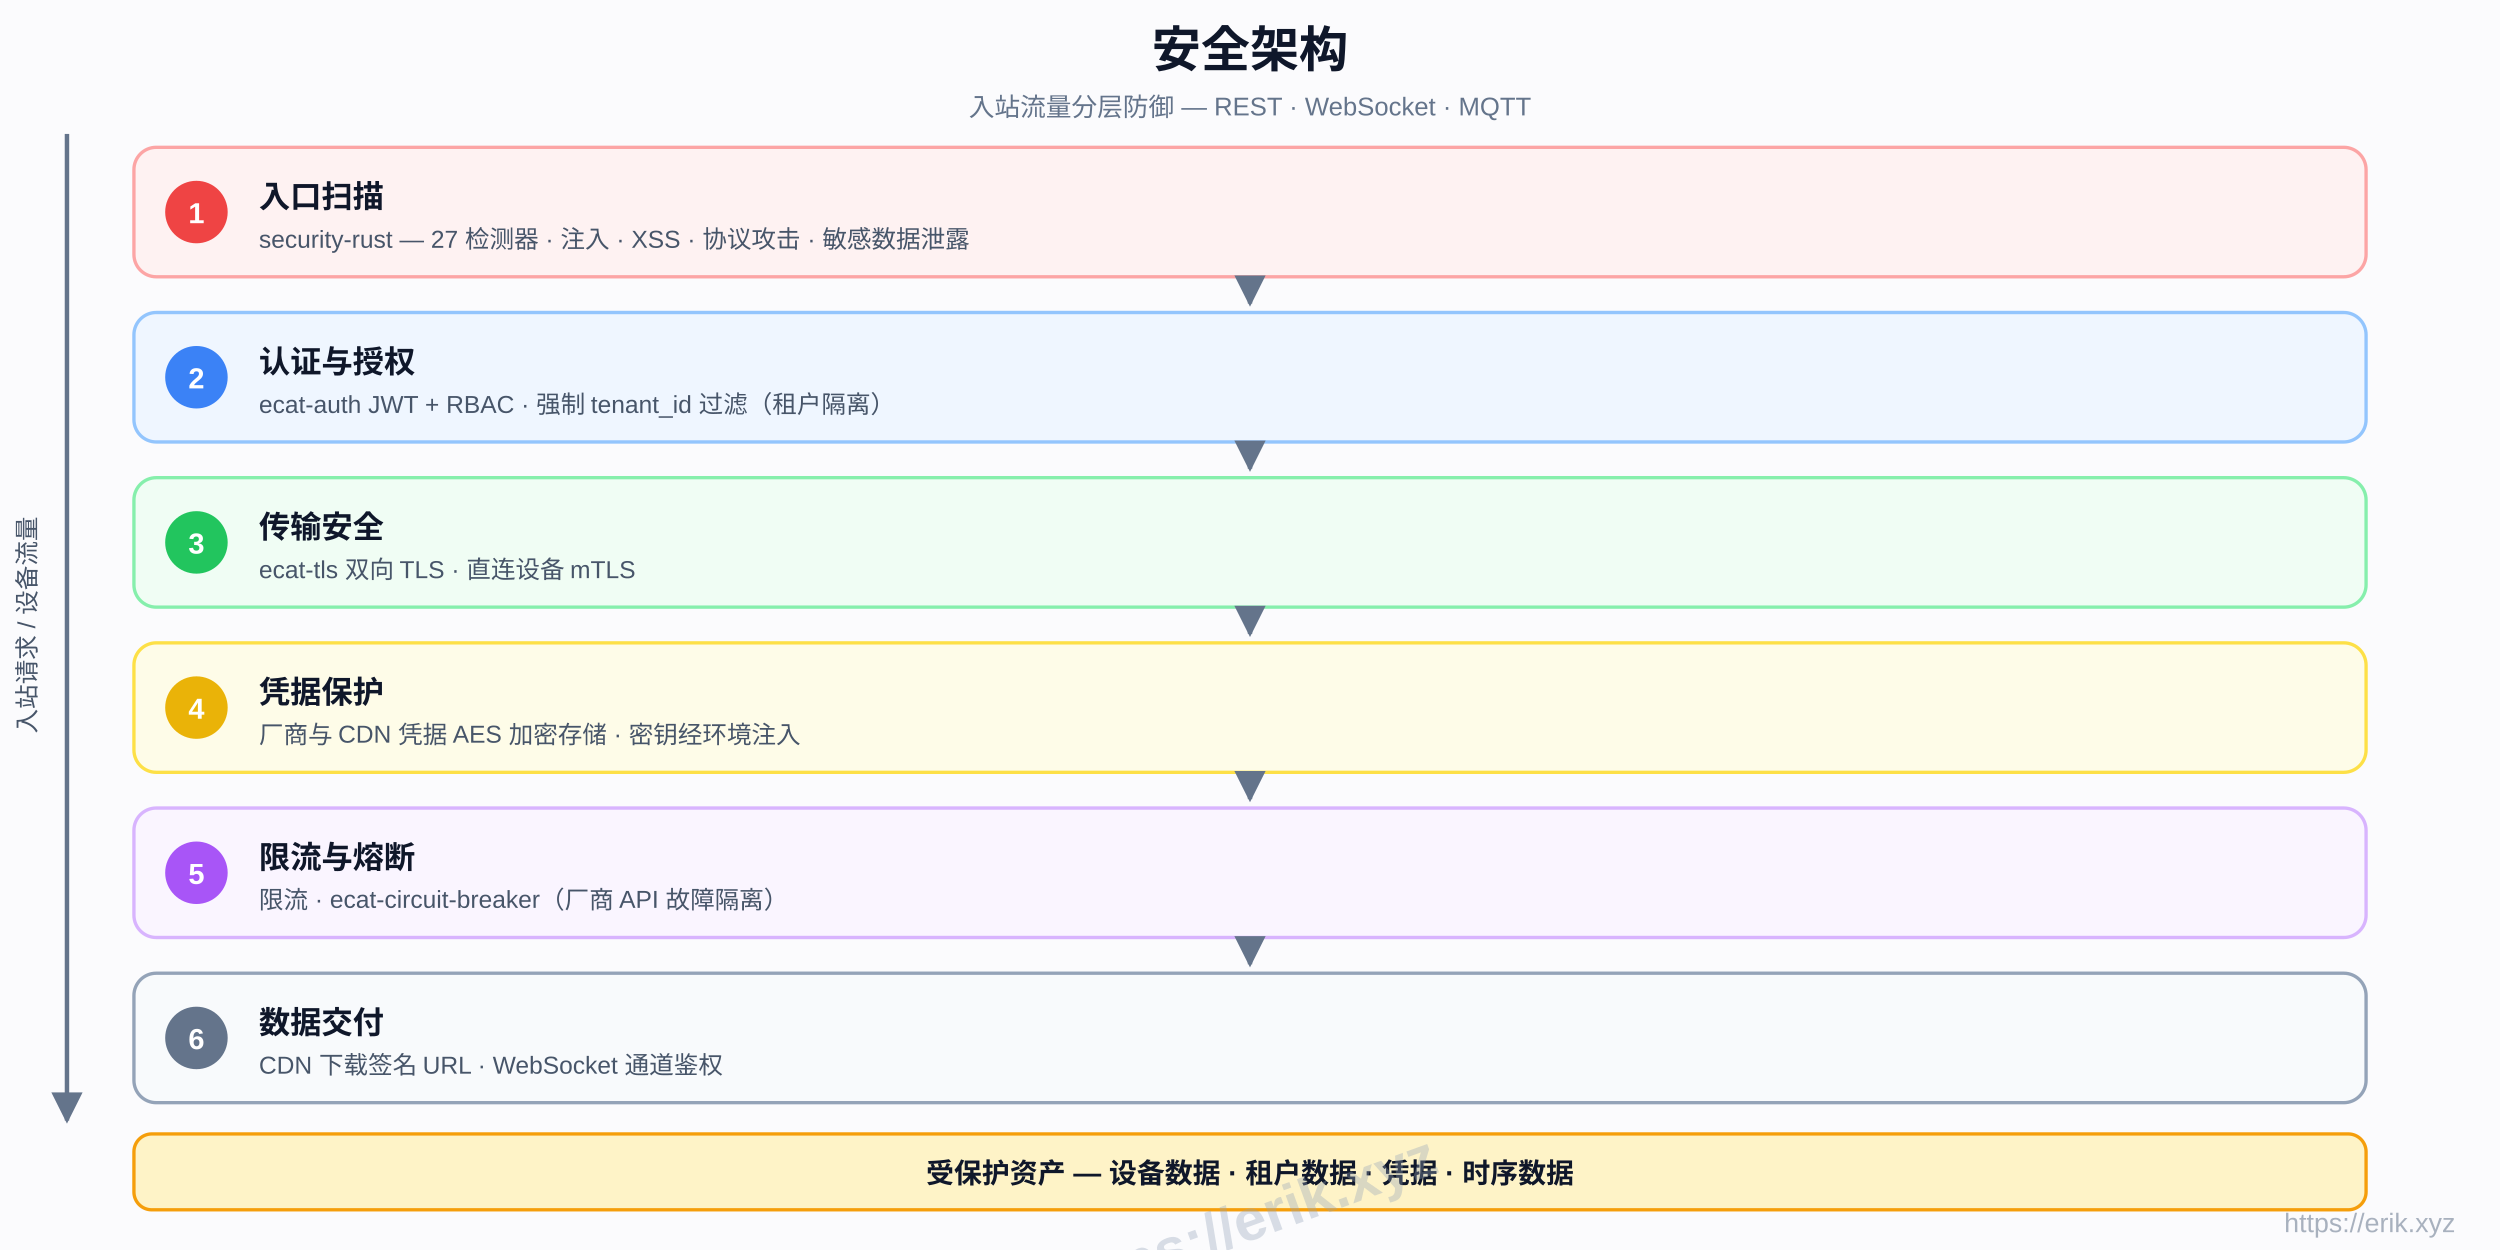
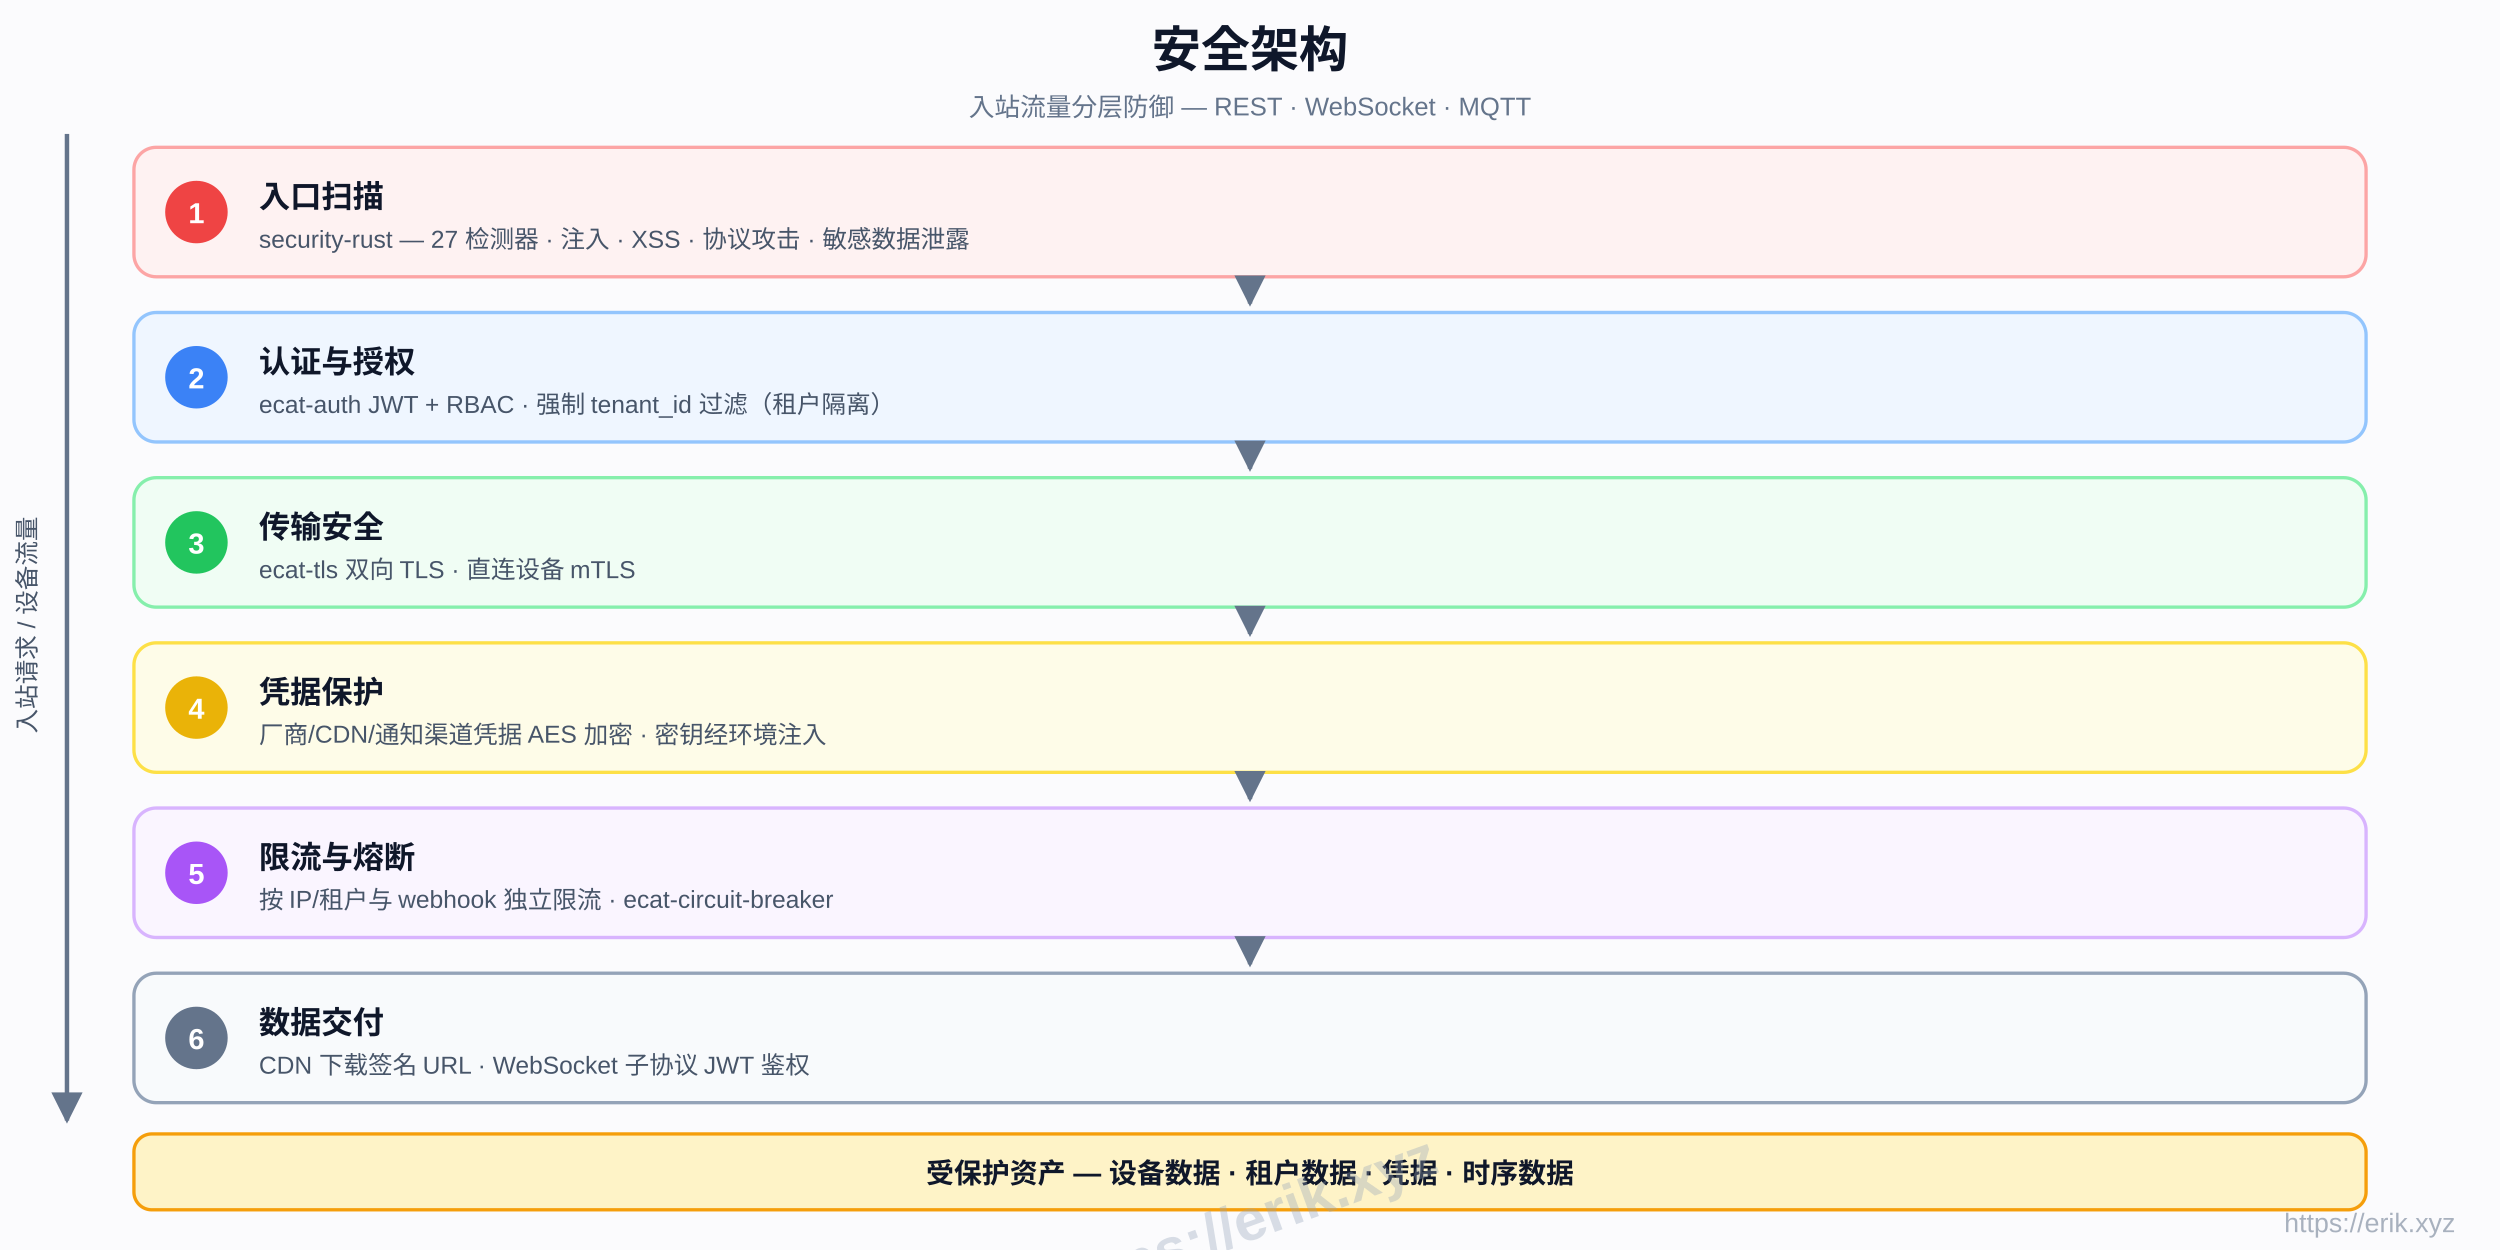
<svg xmlns="http://www.w3.org/2000/svg" viewBox="0 0 1120 560" font-family="Arial, 'PingFang SC', 'Microsoft YaHei', sans-serif">
  <defs>
    <marker id="arrow" viewBox="0 0 10 10" refX="9" refY="5" markerWidth="7" markerHeight="7" orient="auto-start-reverse">
      <path d="M0,0 L10,5 L0,10 z" fill="#64748b" />
    </marker>
  </defs>
  <rect width="1120" height="560" fill="#fbfbfd" />
  <text x="560" y="30" text-anchor="middle" font-size="22" font-weight="bold" fill="#0f172a">安全架构</text>
  <text x="560" y="52" text-anchor="middle" font-size="11.5" fill="#64748b">入站流量分层防御 — REST · WebSocket · MQTT</text>
  <line x1="30" y1="60" x2="30" y2="502" stroke="#64748b" stroke-width="2" marker-end="url(#arrow)" />
  <text x="16" y="280" text-anchor="middle" font-size="11" fill="#475569" transform="rotate(-90 16 280)">入站请求 / 设备流量</text>
  <g>
    <rect x="60" y="66" width="1000" height="58" rx="10" fill="#fef2f2" stroke="#fca5a5" stroke-width="1.5" />
    <circle cx="88" cy="95" r="14" fill="#ef4444" />
    <text x="88" y="100" text-anchor="middle" font-size="13" font-weight="bold" fill="#ffffff">1</text>
    <text x="116" y="93" font-size="14" font-weight="bold" fill="#0f172a">入口扫描</text>
    <text x="116" y="111" font-size="11" fill="#475569">security-rust — 27 检测器 · 注入 · XSS · 协议攻击 · 敏感数据泄露</text>
  </g>
  <line x1="560" y1="124" x2="560" y2="136" stroke="#64748b" stroke-width="2" marker-end="url(#arrow)" />
  <g>
    <rect x="60" y="140" width="1000" height="58" rx="10" fill="#eff6ff" stroke="#93c5fd" stroke-width="1.5" />
    <circle cx="88" cy="169" r="14" fill="#3b82f6" />
    <text x="88" y="174" text-anchor="middle" font-size="13" font-weight="bold" fill="#ffffff">2</text>
    <text x="116" y="167" font-size="14" font-weight="bold" fill="#0f172a">认证与授权</text>
    <text x="116" y="185" font-size="11" fill="#475569">ecat-auth JWT + RBAC · 强制 tenant_id 过滤（租户隔离）</text>
  </g>
  <line x1="560" y1="198" x2="560" y2="210" stroke="#64748b" stroke-width="2" marker-end="url(#arrow)" />
  <g>
    <rect x="60" y="214" width="1000" height="58" rx="10" fill="#f0fdf4" stroke="#86efac" stroke-width="1.5" />
    <circle cx="88" cy="243" r="14" fill="#22c55e" />
    <text x="88" y="248" text-anchor="middle" font-size="13" font-weight="bold" fill="#ffffff">3</text>
    <text x="116" y="241" font-size="14" font-weight="bold" fill="#0f172a">传输安全</text>
    <text x="116" y="259" font-size="11" fill="#475569">ecat-tls 双向 TLS · 直连设备 mTLS</text>
  </g>
  <line x1="560" y1="272" x2="560" y2="284" stroke="#64748b" stroke-width="2" marker-end="url(#arrow)" />
  <g>
    <rect x="60" y="288" width="1000" height="58" rx="10" fill="#fefce8" stroke="#fde047" stroke-width="1.5" />
    <circle cx="88" cy="317" r="14" fill="#eab308" />
    <text x="88" y="322" text-anchor="middle" font-size="13" font-weight="bold" fill="#ffffff">4</text>
    <text x="116" y="315" font-size="14" font-weight="bold" fill="#0f172a">凭据保护</text>
-     <text x="116" y="333" font-size="11" fill="#475569">厂商与 CDN 凭据 AES 加密存储 · 密钥经环境注入</text>
+     <text x="116" y="333" font-size="11" fill="#475569">厂商/CDN/通知渠道凭据 AES 加密 · 密钥经环境注入</text>
  </g>
  <line x1="560" y1="346" x2="560" y2="358" stroke="#64748b" stroke-width="2" marker-end="url(#arrow)" />
  <g>
    <rect x="60" y="362" width="1000" height="58" rx="10" fill="#faf5ff" stroke="#d8b4fe" stroke-width="1.5" />
    <circle cx="88" cy="391" r="14" fill="#a855f7" />
    <text x="88" y="396" text-anchor="middle" font-size="13" font-weight="bold" fill="#ffffff">5</text>
    <text x="116" y="389" font-size="14" font-weight="bold" fill="#0f172a">限流与熔断</text>
-     <text x="116" y="407" font-size="11" fill="#475569">限流 · ecat-circuit-breaker（厂商 API 故障隔离）</text>
+     <text x="116" y="407" font-size="11" fill="#475569">按 IP/租户与 webhook 独立限流 · ecat-circuit-breaker</text>
  </g>
  <line x1="560" y1="420" x2="560" y2="432" stroke="#64748b" stroke-width="2" marker-end="url(#arrow)" />
  <g>
    <rect x="60" y="436" width="1000" height="58" rx="10" fill="#f8fafc" stroke="#94a3b8" stroke-width="1.5" />
    <circle cx="88" cy="465" r="14" fill="#64748b" />
    <text x="88" y="470" text-anchor="middle" font-size="13" font-weight="bold" fill="#ffffff">6</text>
    <text x="116" y="463" font-size="14" font-weight="bold" fill="#0f172a">数据交付</text>
-     <text x="116" y="481" font-size="11" fill="#475569">CDN 下载签名 URL · WebSocket 通道鉴权</text>
+     <text x="116" y="481" font-size="11" fill="#475569">CDN 下载签名 URL · WebSocket 子协议 JWT 鉴权</text>
  </g>
  <rect x="60" y="508" width="1000" height="34" rx="8" fill="#fef3c7" stroke="#f59e0b" stroke-width="1.5" />
  <text x="560" y="530" text-anchor="middle" font-size="12.5" font-weight="bold" fill="#0f172a">受保护资产 — 设备数据 · 租户数据 · 凭据 · 时序数据</text>
  <text x="560" y="556" text-anchor="middle" font-size="26" font-weight="bold" fill="#94a3b8" opacity="0.35" transform="rotate(-20 560 556)">https://erik.xyz</text>
  <text x="1100" y="552" text-anchor="end" font-size="12" fill="#64748b" opacity="0.55">https://erik.xyz</text>
</svg>
